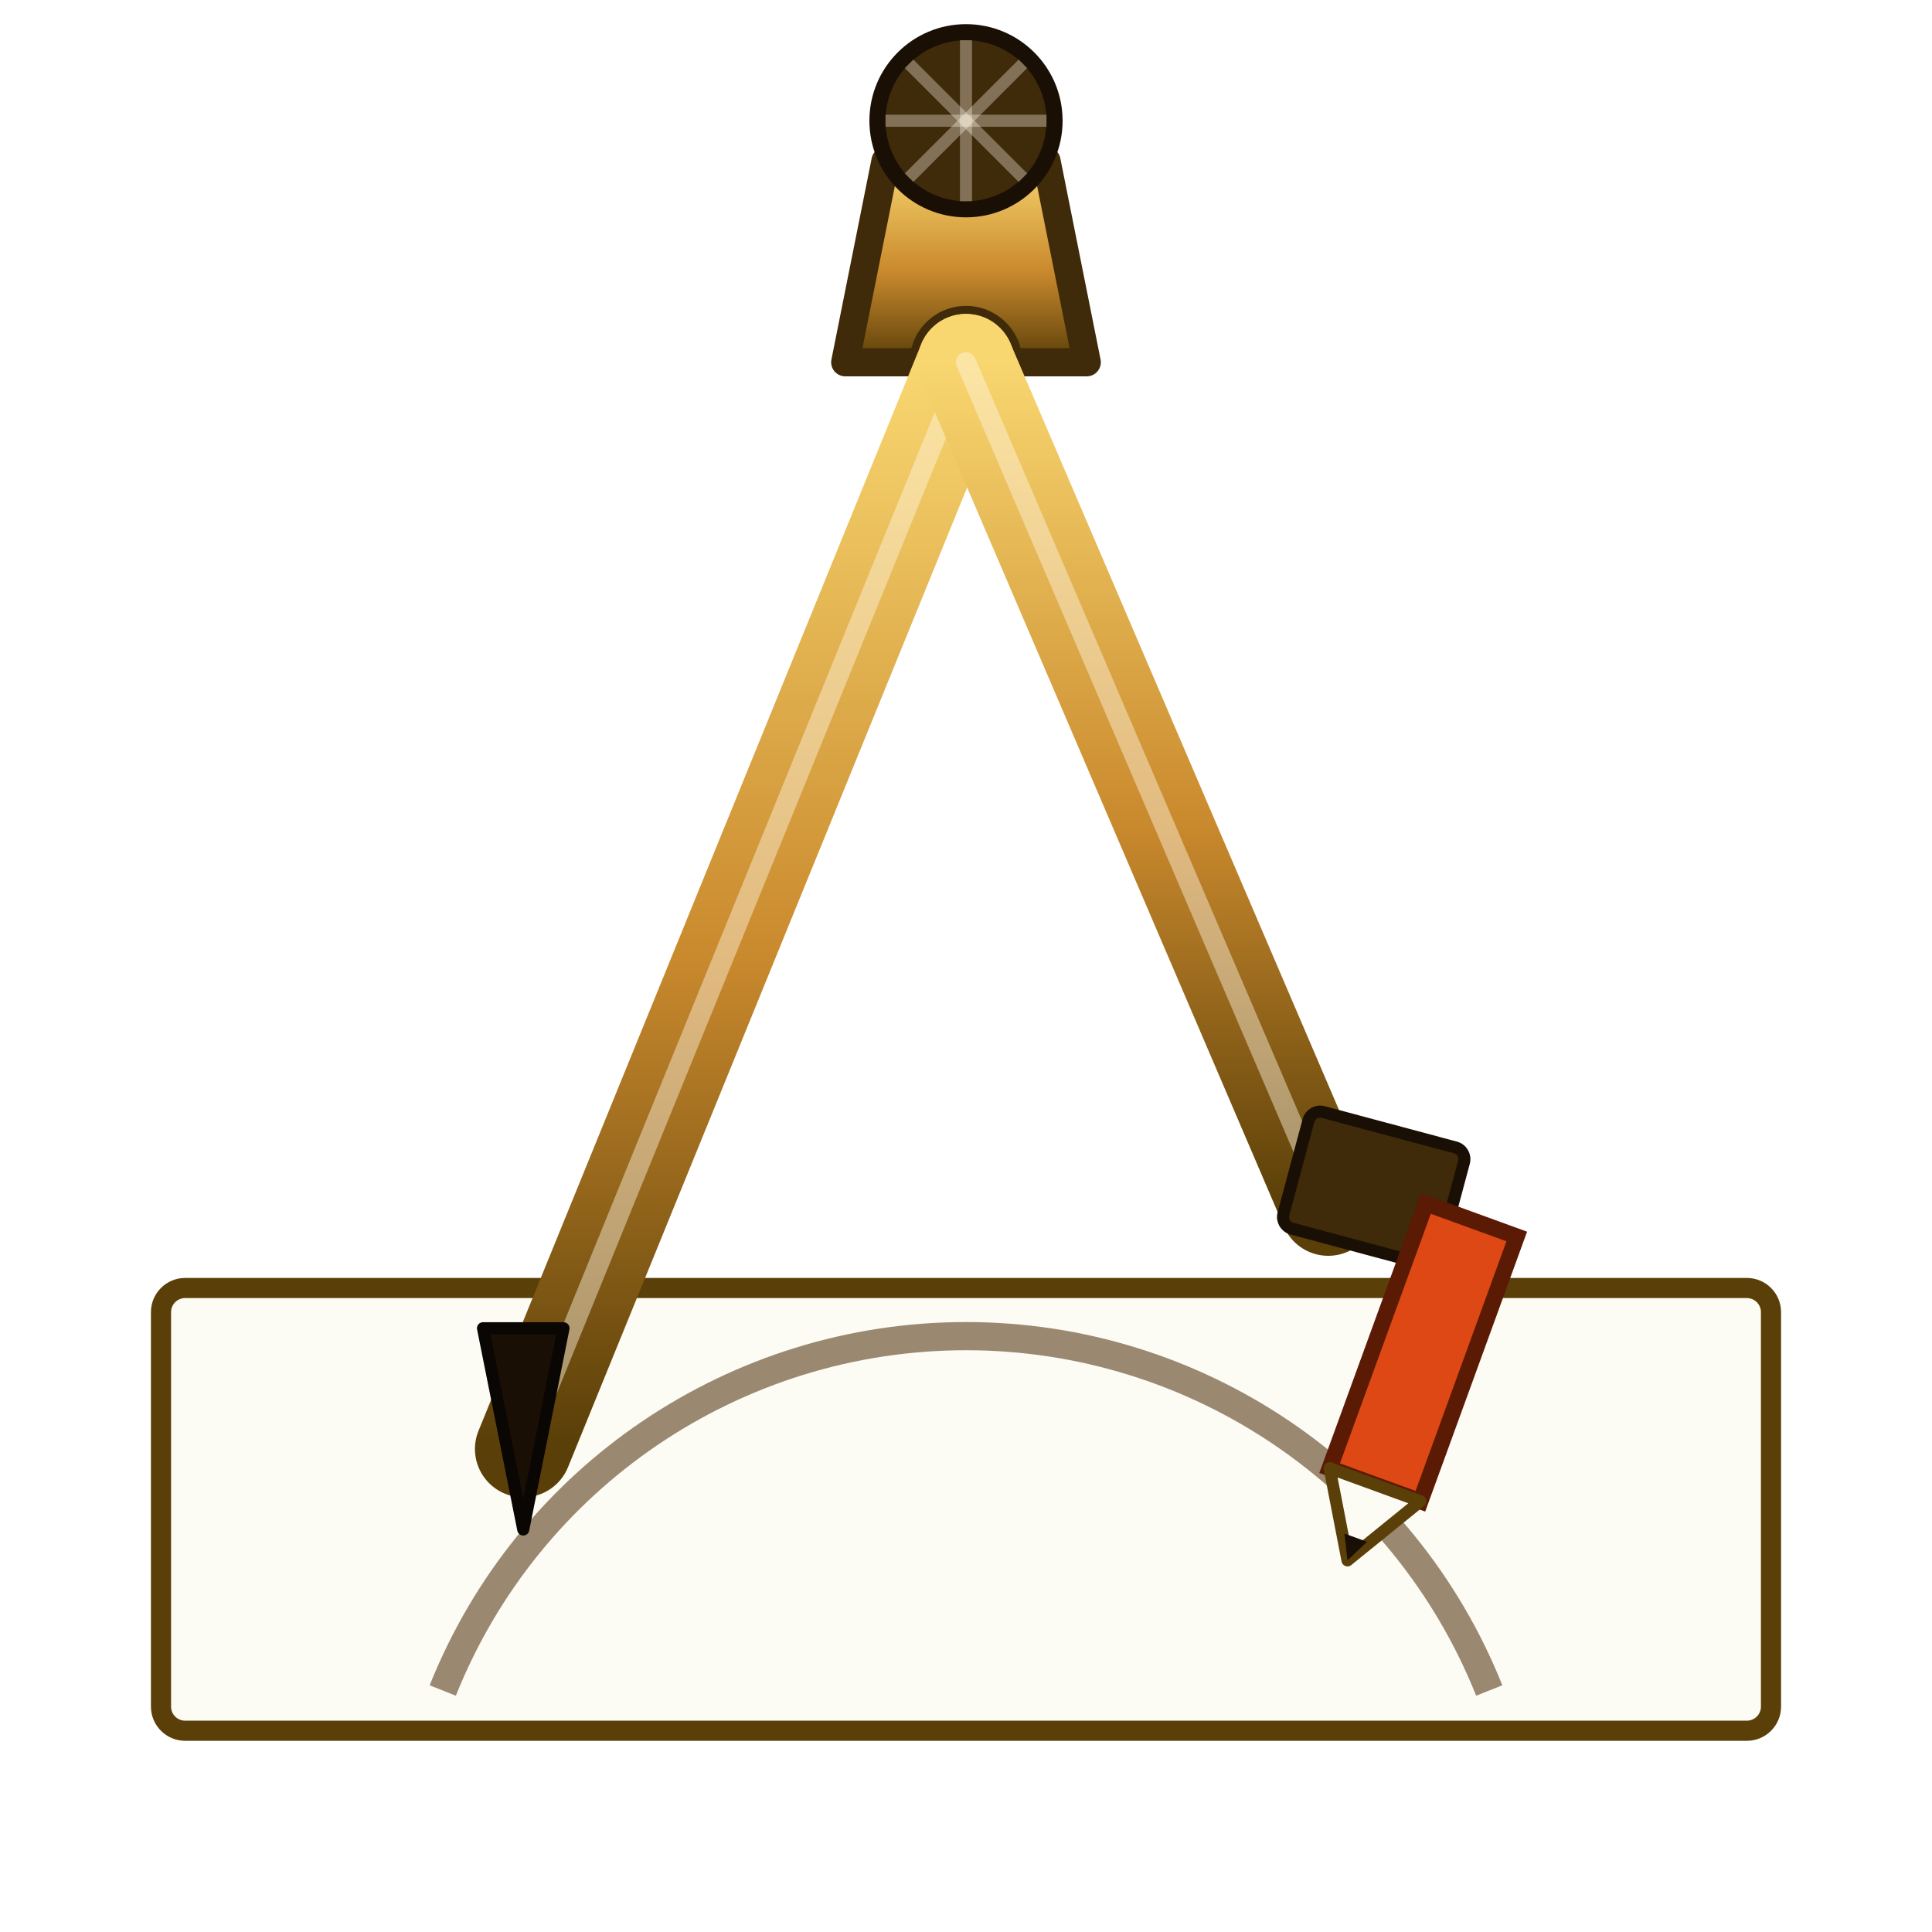
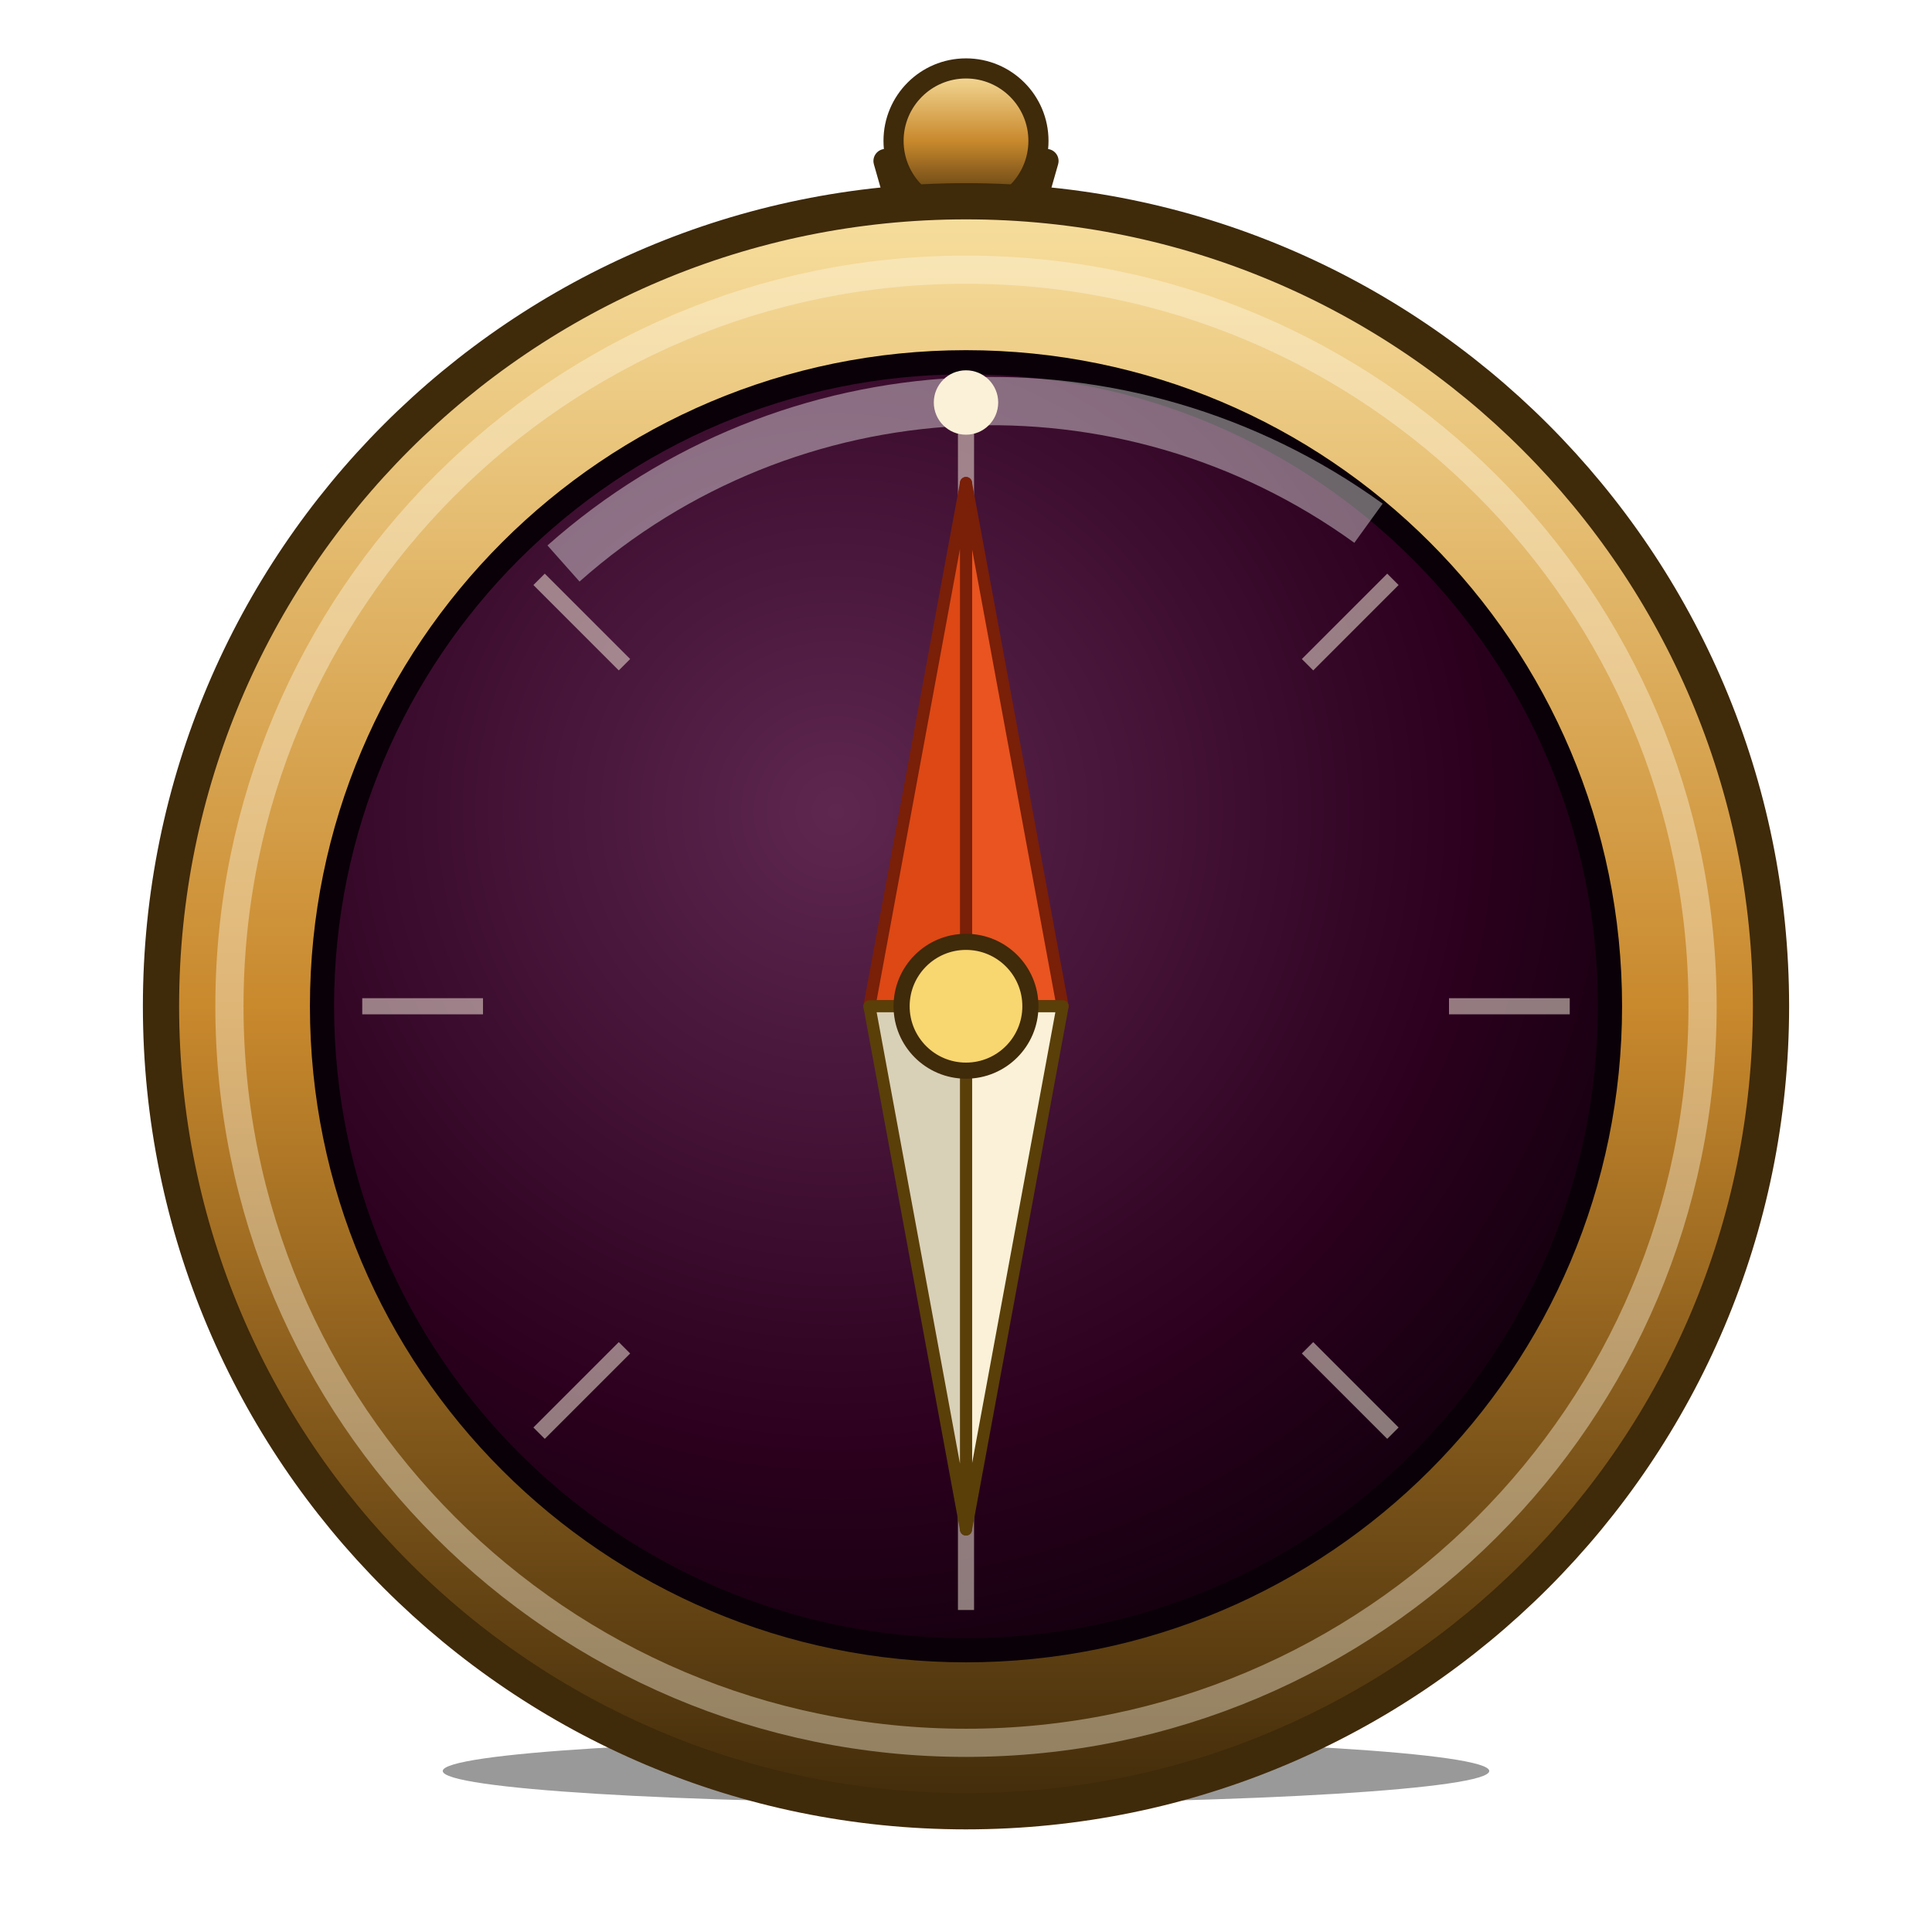
<svg viewBox="0 0 48 48" width="100%" height="100%">
  <defs>
-     <linearGradient id="ai-dc-leg" x1="0" y1="0" x2="0" y2="1">
-       <stop offset="0%" stop-color="#F8D670" />
-       <stop offset="55%" stop-color="#C9892D" />
-       <stop offset="100%" stop-color="#5A3F08" />
+     <linearGradient id="f-navigation-compass-case" x1="0" y1="0" x2="0" y2="1">
+       <stop offset="0%" stop-color="#F8E0A0" />
+       <stop offset="50%" stop-color="#C9892D" />
+       <stop offset="100%" stop-color="#3F2A0A" />
    </linearGradient>
+     <radialGradient id="f-navigation-compass-dial" cx=".4" cy=".35" r=".75">
+       <stop offset="0%" stop-color="#5E2750" />
+       <stop offset="65%" stop-color="#2C001E" />
+       <stop offset="100%" stop-color="#0A0008" />
+     </radialGradient>
  </defs>
-   <rect x="4" y="32" width="40" height="11" rx=".6" fill="#FCFBF4" stroke="#5A3F08" stroke-width=".5" />
-   <path d="M11 42 A14 14 0 0 1 37 42" fill="none" stroke="#9A8870" stroke-width=".7" />
-   <path d="M22 4 L26 4 L27 9 L21 9 Z" fill="url(#ai-dc-leg)" stroke="#3F2A0A" stroke-width=".7" stroke-linejoin="round" />
-   <path d="M22 4 L26 4" stroke="rgba(255,255,255,.6)" stroke-width=".5" />
-   <circle cx="24" cy="3" r="2.2" fill="#3F2A0A" stroke="#1A0F04" stroke-width=".4" />
-   <g stroke="rgba(255,247,228,.35)" stroke-width=".3">
-     <line x1="22" y1="3" x2="26" y2="3" transform="rotate(0 24 3)" />
-     <line x1="22" y1="3" x2="26" y2="3" transform="rotate(45 24 3)" />
-     <line x1="22" y1="3" x2="26" y2="3" transform="rotate(90 24 3)" />
-     <line x1="22" y1="3" x2="26" y2="3" transform="rotate(135 24 3)" />
+   <ellipse cx="24" cy="44" rx="13" ry=".8" fill="rgba(0,0,0,.4)" />
+   <path d="M22 4 L26 4 L25 7.5 L23 7.5 Z" fill="url(#f-navigation-compass-case)" stroke="#3F2A0A" stroke-width=".6" stroke-linejoin="round" />
+   <circle cx="24" cy="3.5" r="1.8" fill="url(#f-navigation-compass-case)" stroke="#3F2A0A" stroke-width=".5" />
+   <circle cx="24" cy="25" r="20" fill="url(#f-navigation-compass-case)" stroke="#3F2A0A" stroke-width=".9" />
+   <circle cx="24" cy="25" r="18.3" fill="none" stroke="rgba(255,247,228,.4)" stroke-width=".7" />
+   <circle cx="24" cy="25" r="16" fill="url(#f-navigation-compass-dial)" stroke="#0A0008" stroke-width=".6" />
+   <g stroke="rgba(255,247,228,.5)" stroke-width=".4">
+     <line x1="24" y1="10" x2="24" y2="13" transform="rotate(0 24 25)" />
+     <line x1="24" y1="10" x2="24" y2="13" transform="rotate(45 24 25)" />
+     <line x1="24" y1="10" x2="24" y2="13" transform="rotate(90 24 25)" />
+     <line x1="24" y1="10" x2="24" y2="13" transform="rotate(135 24 25)" />
+     <line x1="24" y1="10" x2="24" y2="13" transform="rotate(180 24 25)" />
+     <line x1="24" y1="10" x2="24" y2="13" transform="rotate(225 24 25)" />
+     <line x1="24" y1="10" x2="24" y2="13" transform="rotate(270 24 25)" />
+     <line x1="24" y1="10" x2="24" y2="13" transform="rotate(315 24 25)" />
  </g>
-   <circle cx="24" cy="9" r="1.4" fill="#3F2A0A" />
-   <circle cx="24" cy="9" r=".6" fill="#F8D670" />
-   <path d="M24 9 L13 36" stroke="url(#ai-dc-leg)" stroke-width="2.4" stroke-linecap="round" />
-   <path d="M24 9 L13 36" stroke="rgba(255,247,228,.45)" stroke-width=".5" stroke-linecap="round" />
-   <path d="M12 33 L13 38 L14 33 Z" fill="#1A0F04" stroke="#0A0604" stroke-width=".3" stroke-linejoin="round" />
-   <path d="M24 9 L33 30" stroke="url(#ai-dc-leg)" stroke-width="2.4" stroke-linecap="round" />
-   <path d="M24 9 L33 30" stroke="rgba(255,247,228,.45)" stroke-width=".5" stroke-linecap="round" />
-   <rect x="32" y="28" width="4" height="3" rx=".3" fill="#3F2A0A" stroke="#1A0F04" stroke-width=".3" transform="rotate(15 34 30)" />
-   <g transform="rotate(20 35 34)">
-     <rect x="34" y="30" width="2.4" height="7" fill="#DD4814" stroke="#5A1A04" stroke-width=".4" />
-     <path d="M34 37 L35.2 39 L36.4 37 Z" fill="#FCFBF4" stroke="#5A3F08" stroke-width=".3" stroke-linejoin="round" />
-     <path d="M34.9 38.4 L35.2 39 L35.5 38.4 Z" fill="#1A0F04" />
-   </g>
+   <path d="M24 12 L26.4 25 L24 25 Z" fill="#E95420" stroke="#7A1F08" stroke-width=".3" stroke-linejoin="round" />
+   <path d="M24 12 L21.6 25 L24 25 Z" fill="#DD4814" stroke="#7A1F08" stroke-width=".3" stroke-linejoin="round" />
+   <path d="M24 38 L26.4 25 L24 25 Z" fill="#FBF1D8" stroke="#5A3F08" stroke-width=".3" stroke-linejoin="round" />
+   <path d="M24 38 L21.6 25 L24 25 Z" fill="#D9D0B8" stroke="#5A3F08" stroke-width=".3" stroke-linejoin="round" />
+   <circle cx="24" cy="25" r="1.6" fill="#F8D670" stroke="#3F2A0A" stroke-width=".4" />
+   <path d="M14 14 A16 16 0 0 1 34 13" fill="none" stroke="rgba(255,255,255,.4)" stroke-width="1.2" />
+   <circle cx="24" cy="10" r=".8" fill="#FBF1D8" />
</svg>
